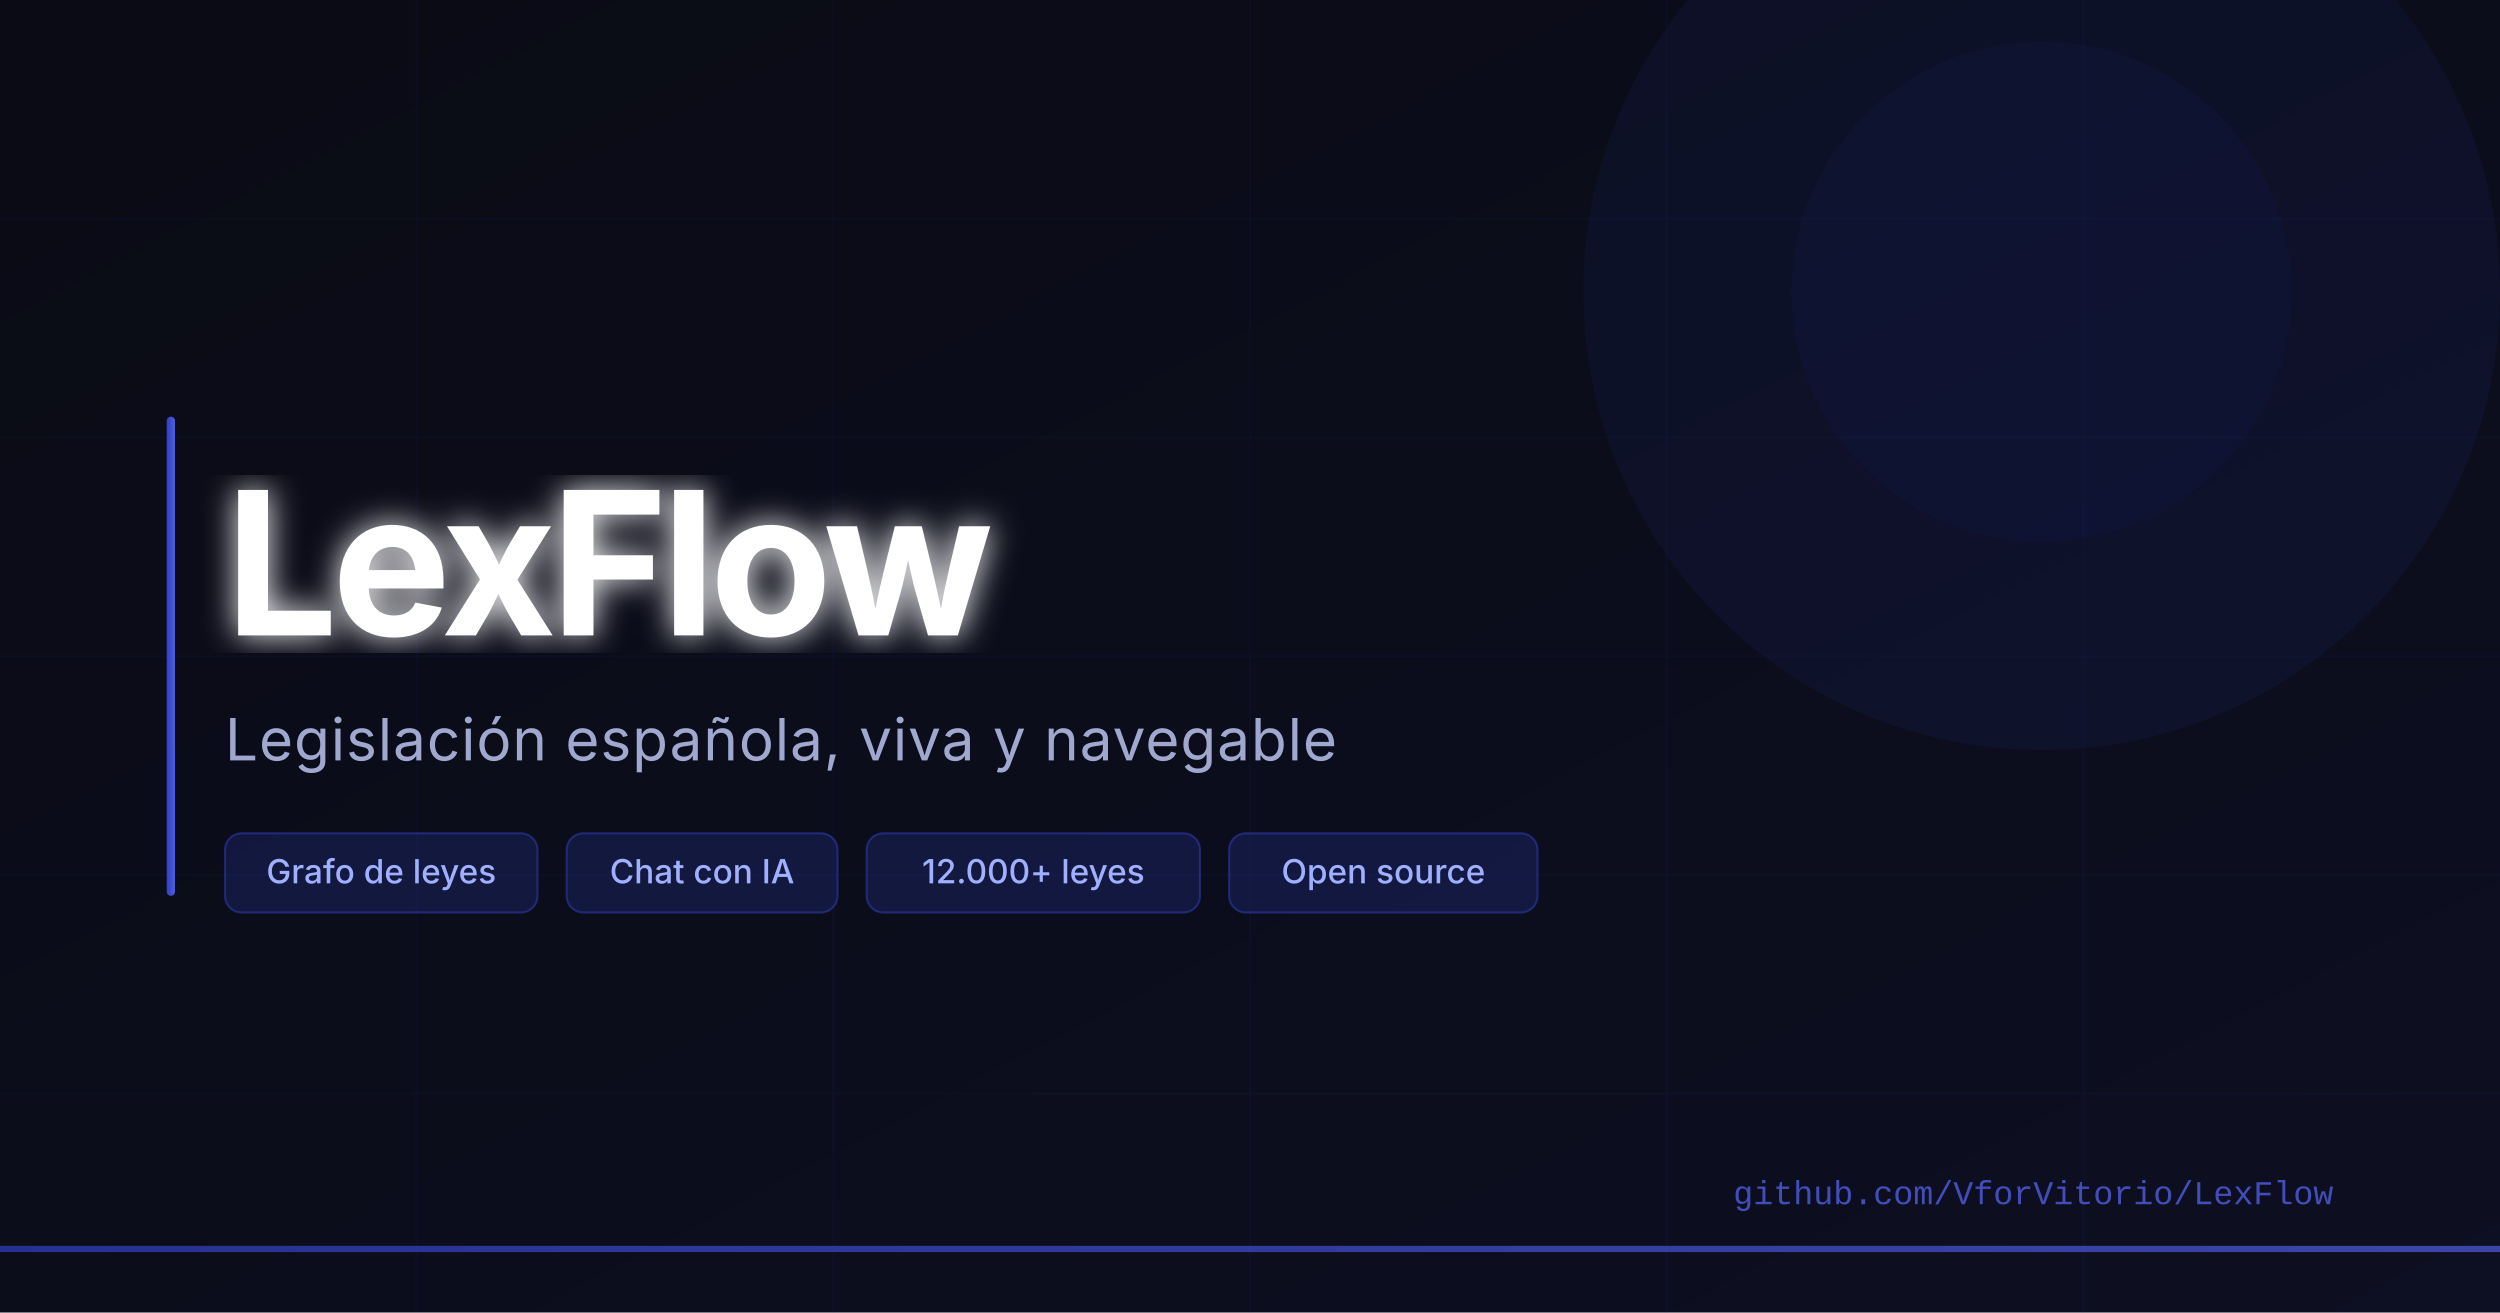
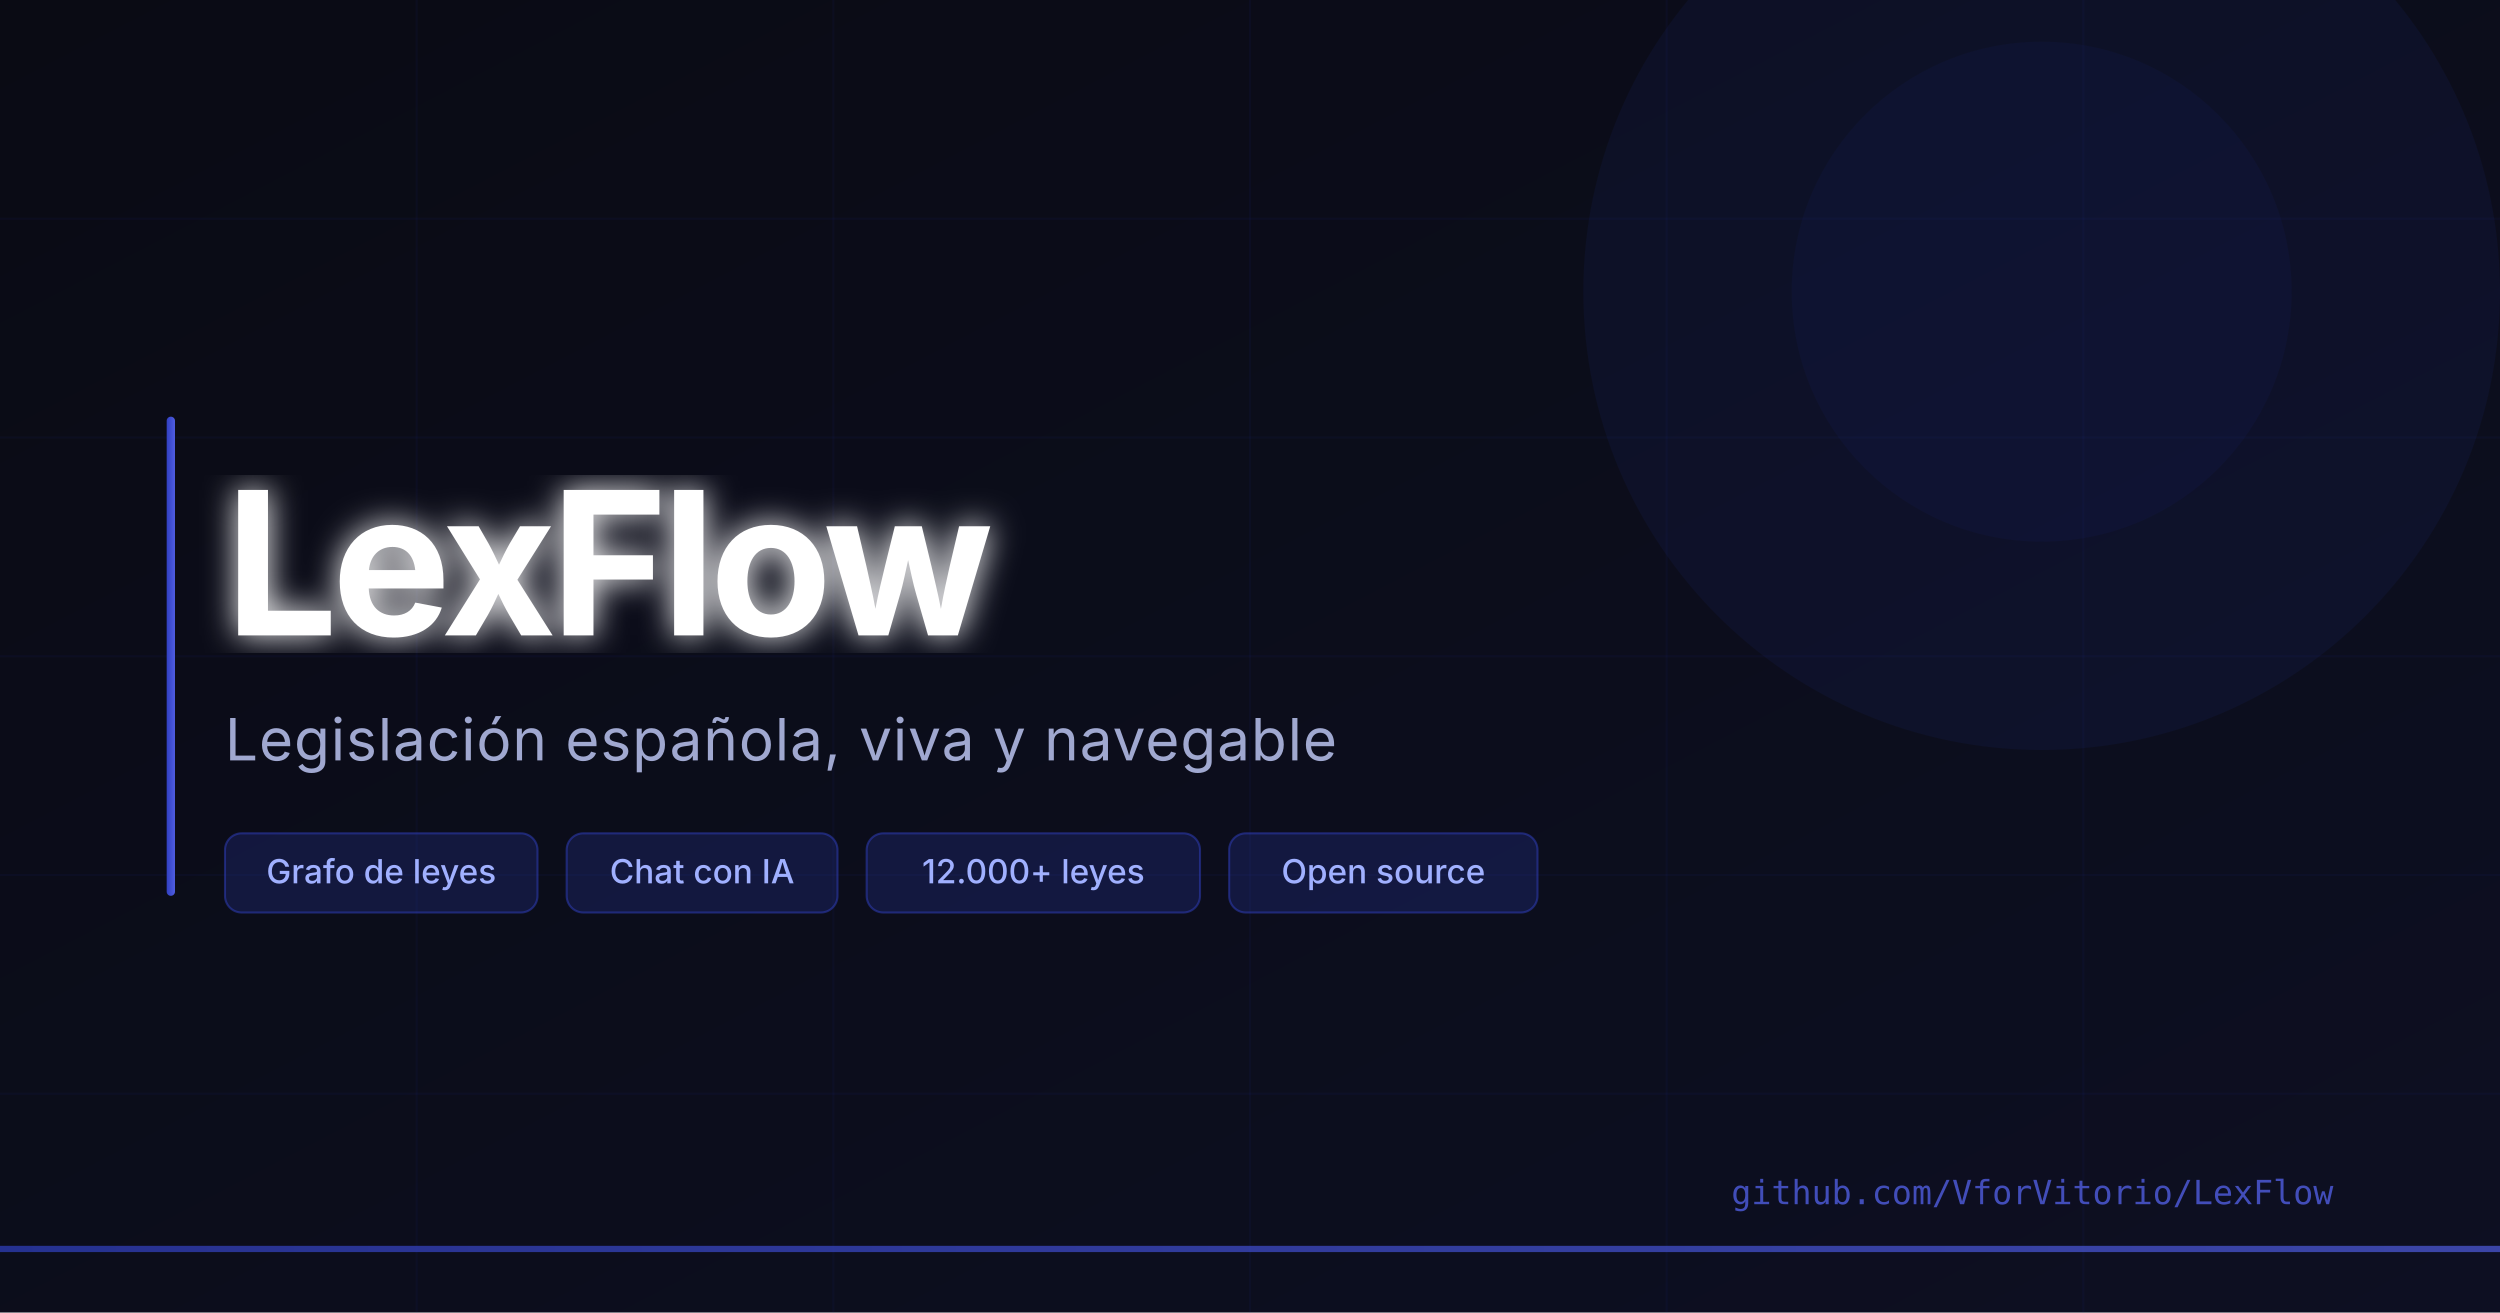
<svg xmlns="http://www.w3.org/2000/svg" width="1200" height="630" viewBox="0 0 1200 630">
  <defs>
    <linearGradient id="bgGrad" x1="0" y1="0" x2="1" y2="1">
      <stop offset="0%" stop-color="#0a0b14" />
      <stop offset="100%" stop-color="#0d0f22" />
    </linearGradient>
    <linearGradient id="accentGrad" x1="0" y1="0" x2="1" y2="0">
      <stop offset="0%" stop-color="#3140c2" />
      <stop offset="100%" stop-color="#4f5de0" />
    </linearGradient>
    <filter id="glow">
      <feGaussianBlur stdDeviation="8" result="blur" />
      <feMerge>
        <feMergeNode in="blur" />
        <feMergeNode in="SourceGraphic" />
      </feMerge>
    </filter>
  </defs>
  <rect width="1200" height="630" fill="url(#bgGrad)" />
  <g stroke="#3140c2" stroke-opacity="0.06" stroke-width="1">
    <line x1="0" y1="105" x2="1200" y2="105" />
    <line x1="0" y1="210" x2="1200" y2="210" />
    <line x1="0" y1="315" x2="1200" y2="315" />
    <line x1="0" y1="420" x2="1200" y2="420" />
    <line x1="0" y1="525" x2="1200" y2="525" />
    <line x1="200" y1="0" x2="200" y2="630" />
    <line x1="400" y1="0" x2="400" y2="630" />
    <line x1="600" y1="0" x2="600" y2="630" />
    <line x1="800" y1="0" x2="800" y2="630" />
    <line x1="1000" y1="0" x2="1000" y2="630" />
  </g>
  <circle cx="980" cy="140" r="220" fill="#3140c2" fill-opacity="0.08" />
  <circle cx="980" cy="140" r="120" fill="#3140c2" fill-opacity="0.06" />
  <rect x="80" y="200" width="4" height="230" rx="2" fill="url(#accentGrad)" />
  <text x="108" y="305" font-family="'Space Grotesk', 'Inter', -apple-system, BlinkMacSystemFont, sans-serif" font-size="96" font-weight="700" letter-spacing="-3" fill="#ffffff" filter="url(#glow)">LexFlow</text>
  <text x="108" y="365" font-family="'Inter', -apple-system, BlinkMacSystemFont, sans-serif" font-size="28" font-weight="400" letter-spacing="0.5" fill="#a0a8d0">Legislación española, viva y navegable</text>
  <rect x="108" y="400" width="150" height="38" rx="8" fill="#3140c2" fill-opacity="0.22" />
  <rect x="108" y="400" width="150" height="38" rx="8" fill="none" stroke="#3140c2" stroke-opacity="0.5" stroke-width="1" />
  <text x="183" y="424" text-anchor="middle" font-family="'Inter', sans-serif" font-size="16" font-weight="500" fill="#a0b0ff">Grafo de leyes</text>
  <rect x="272" y="400" width="130" height="38" rx="8" fill="#3140c2" fill-opacity="0.22" />
  <rect x="272" y="400" width="130" height="38" rx="8" fill="none" stroke="#3140c2" stroke-opacity="0.5" stroke-width="1" />
  <text x="337" y="424" text-anchor="middle" font-family="'Inter', sans-serif" font-size="16" font-weight="500" fill="#a0b0ff">Chat con IA</text>
  <rect x="416" y="400" width="160" height="38" rx="8" fill="#3140c2" fill-opacity="0.22" />
  <rect x="416" y="400" width="160" height="38" rx="8" fill="none" stroke="#3140c2" stroke-opacity="0.5" stroke-width="1" />
  <text x="496" y="424" text-anchor="middle" font-family="'Inter', sans-serif" font-size="16" font-weight="500" fill="#a0b0ff">12.000+ leyes</text>
  <rect x="590" y="400" width="148" height="38" rx="8" fill="#3140c2" fill-opacity="0.22" />
  <rect x="590" y="400" width="148" height="38" rx="8" fill="none" stroke="#3140c2" stroke-opacity="0.5" stroke-width="1" />
  <text x="664" y="424" text-anchor="middle" font-family="'Inter', sans-serif" font-size="16" font-weight="500" fill="#a0b0ff">Open source</text>
  <rect x="0" y="598" width="1200" height="3" fill="url(#accentGrad)" opacity="0.7" />
-   <text x="1120" y="578" text-anchor="end" font-family="'JetBrains Mono', 'Courier New', monospace" font-size="16" fill="#4f5de0" opacity="0.8">github.com/VforVitorio/LexFlow</text>
+   <text x="1120" y="578" text-anchor="end" font-family="ui-monospace, SFMono-Regular, Menlo, monospace" font-size="16" fill="#4f5de0" opacity="0.8">github.com/VforVitorio/LexFlow</text>
</svg>
